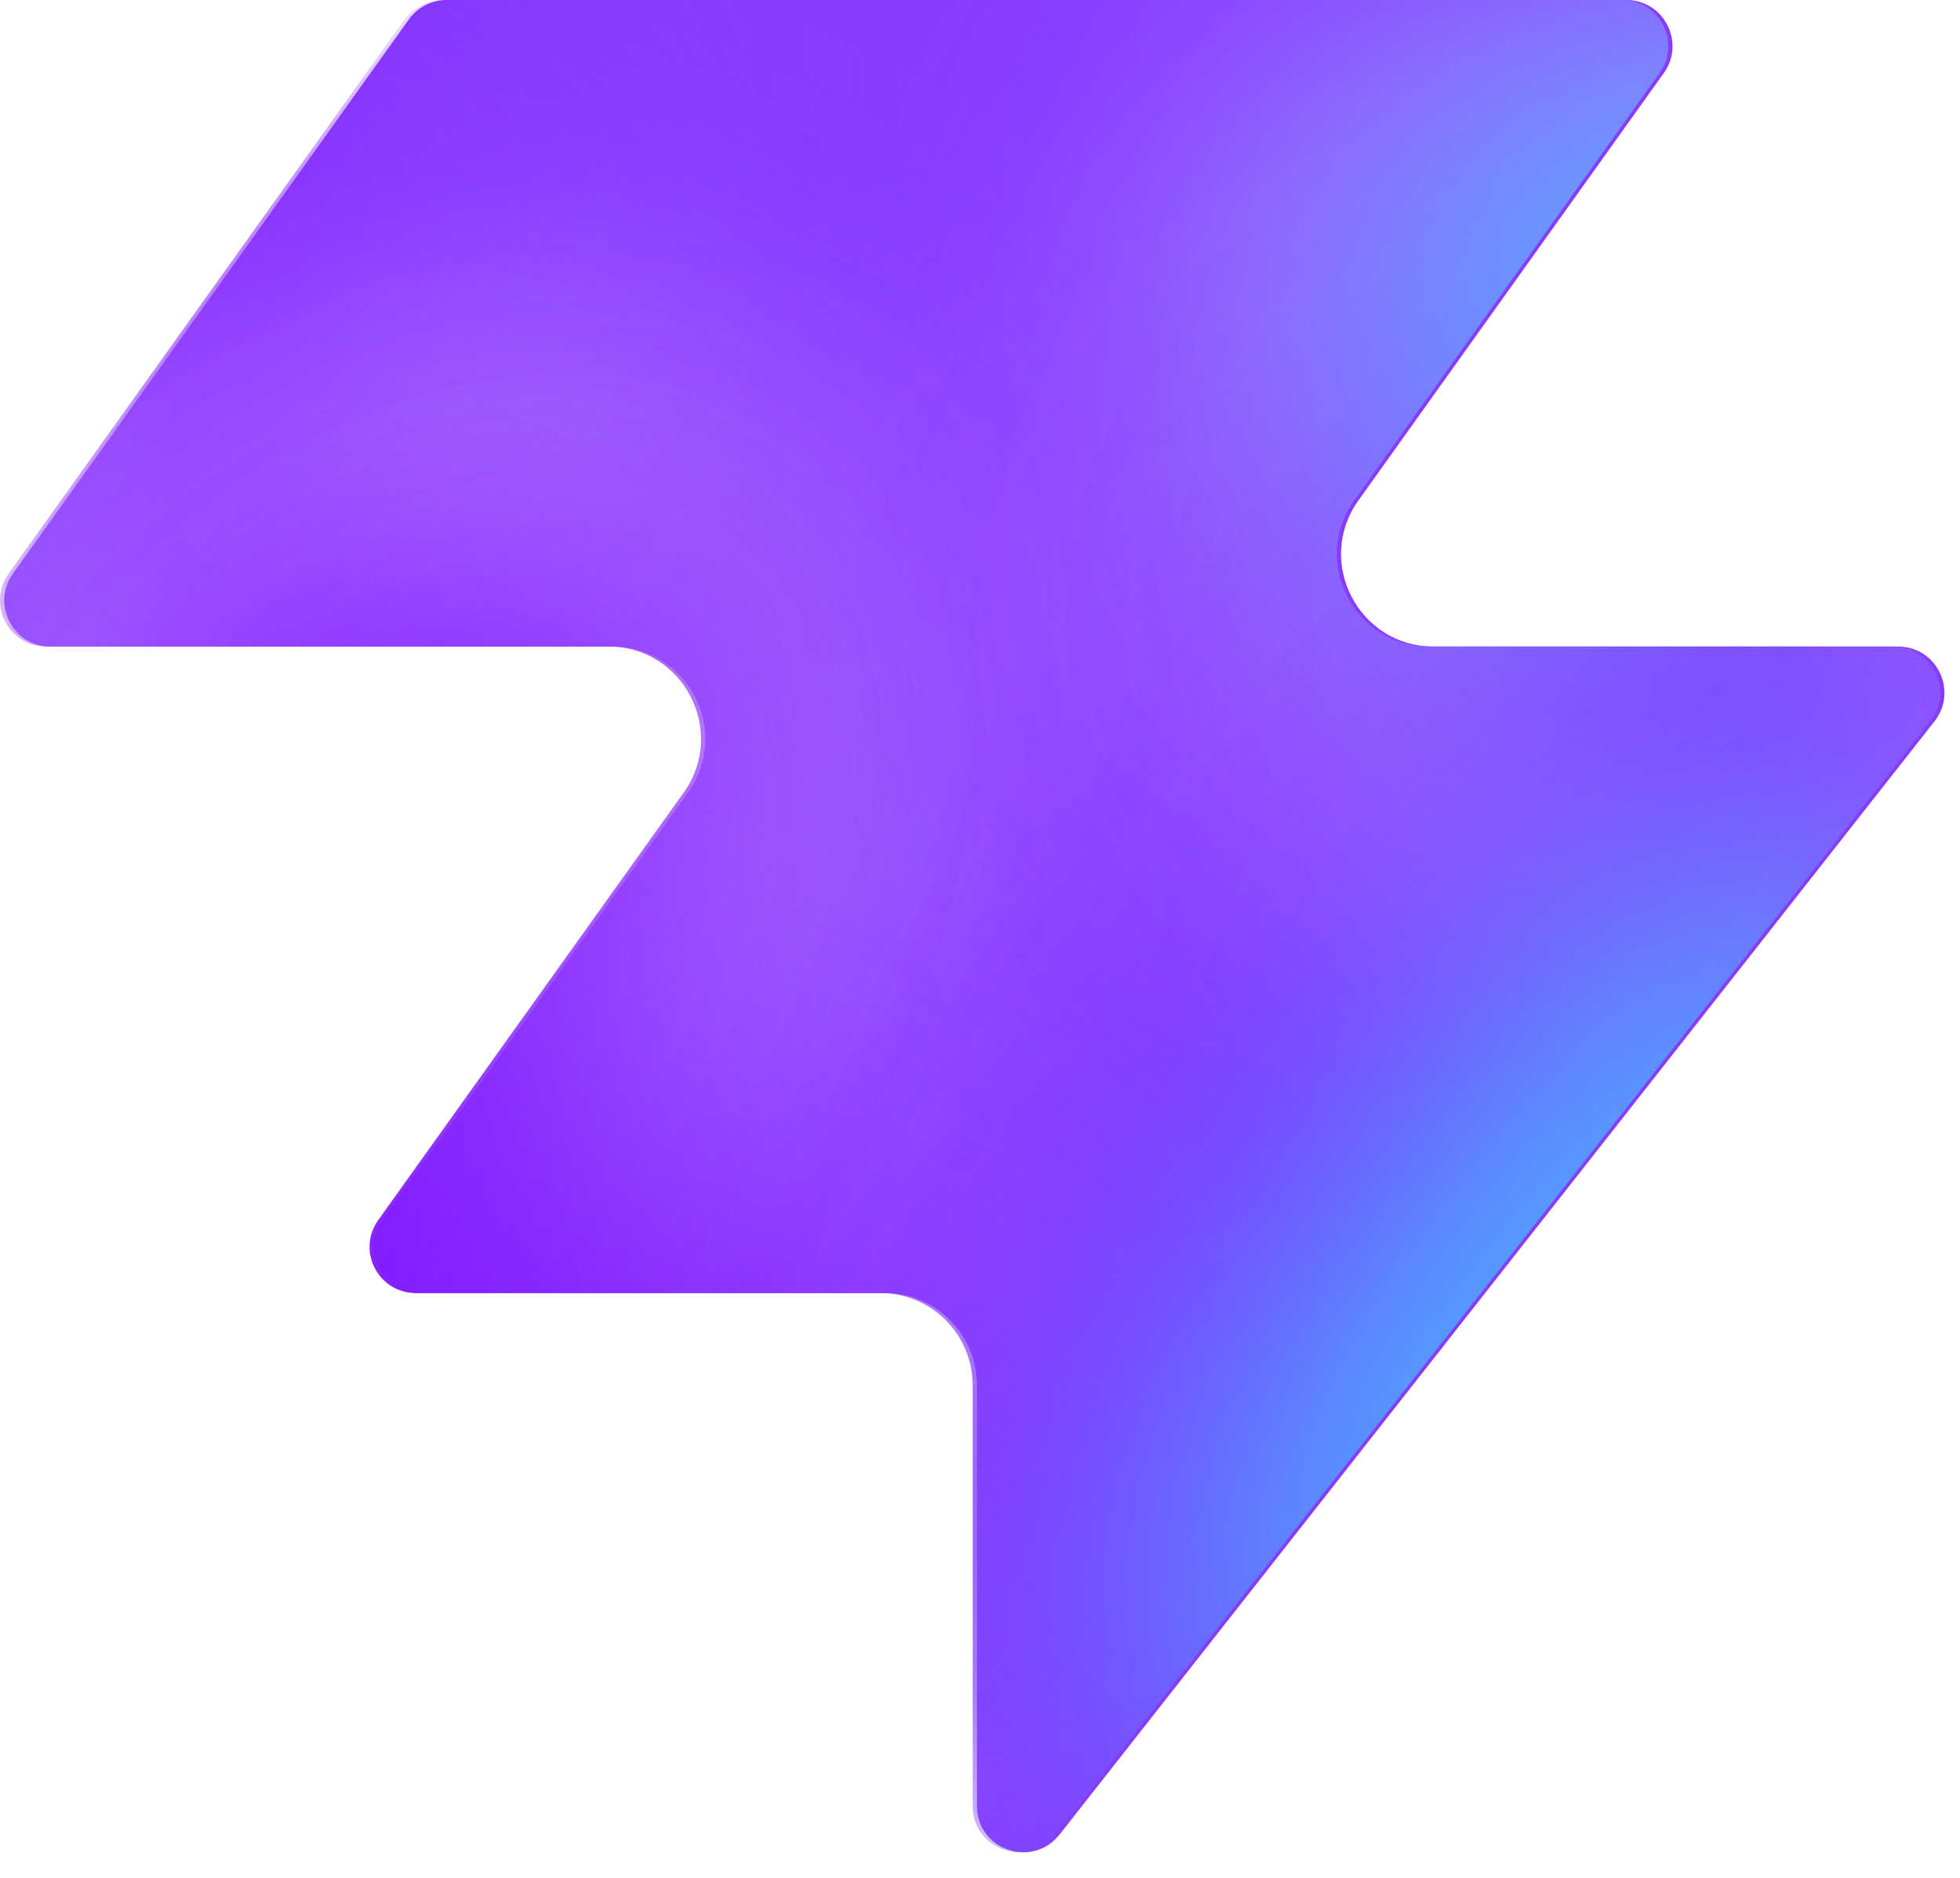
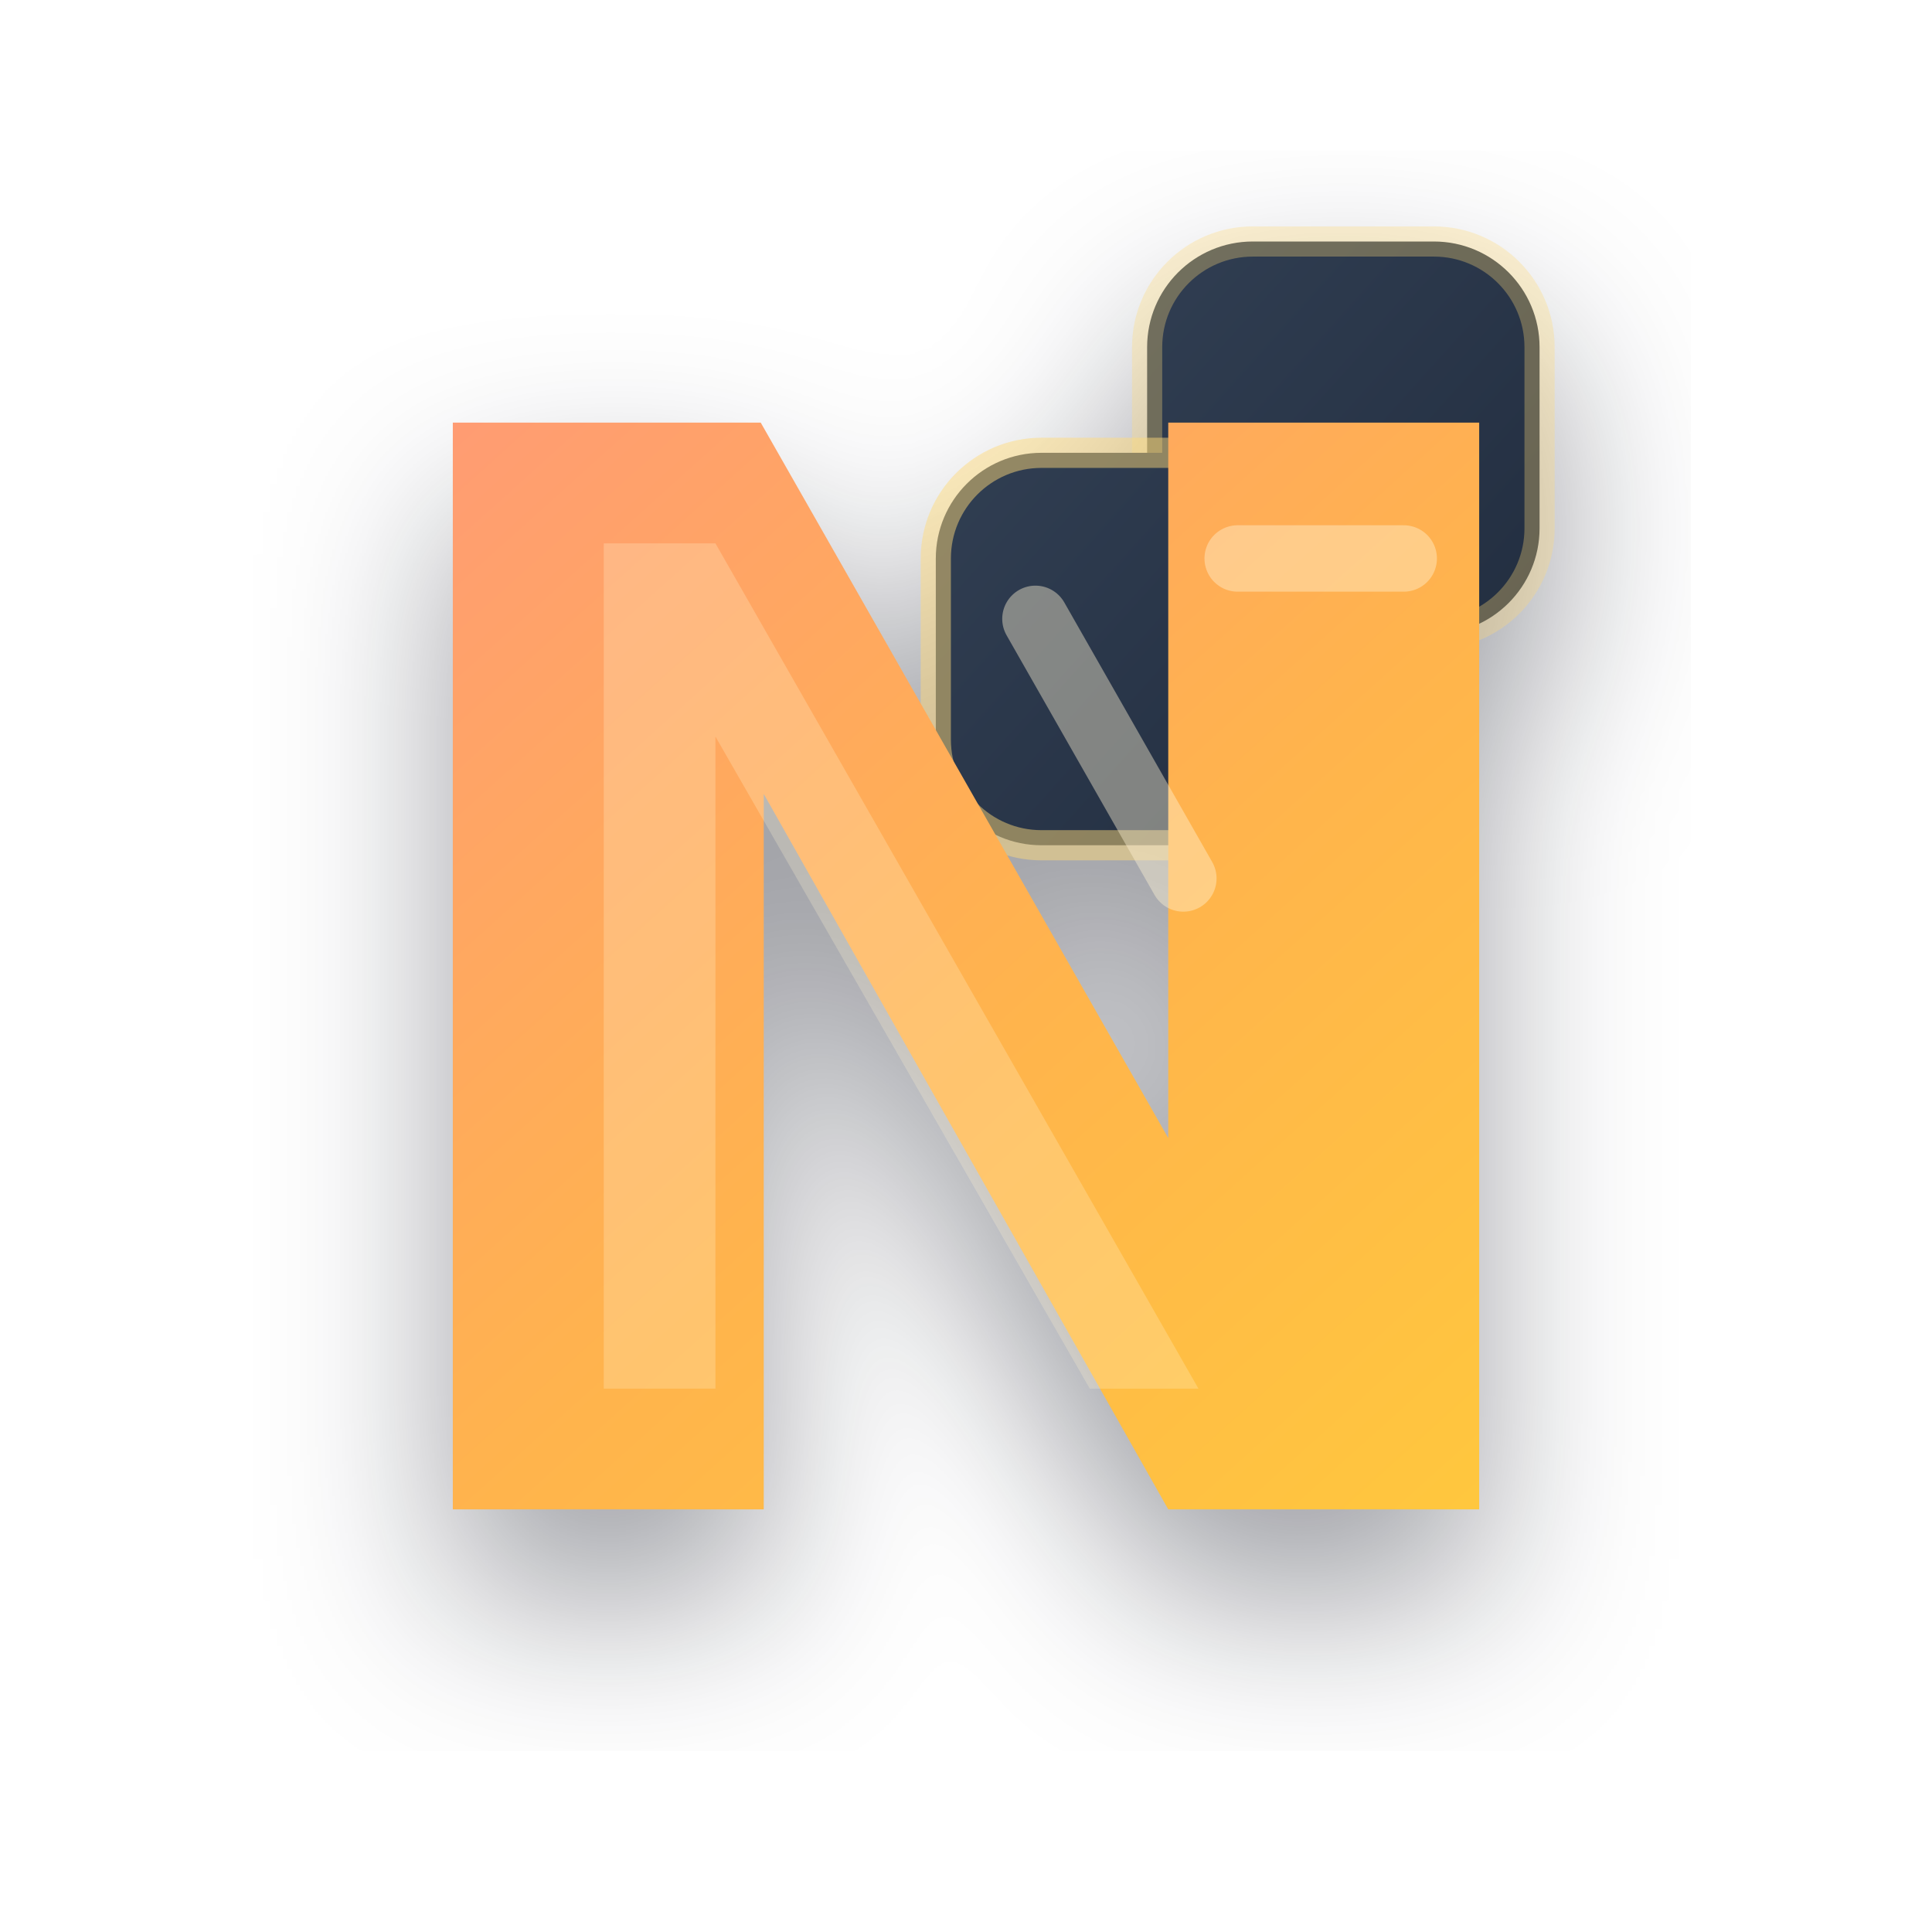
- <svg xmlns="http://www.w3.org/2000/svg" width="48" height="46" fill="none" viewBox="0 0 48 46">
-   <path fill="#863bff" d="M25.946 44.938c-.664.845-2.021.375-2.021-.698V33.937a2.26 2.26 0 0 0-2.262-2.262H10.287c-.92 0-1.456-1.04-.92-1.788l7.48-10.471c1.07-1.497 0-3.578-1.842-3.578H1.237c-.92 0-1.456-1.04-.92-1.788L10.013.474c.214-.297.556-.474.92-.474h28.894c.92 0 1.456 1.04.92 1.788l-7.48 10.471c-1.07 1.498 0 3.579 1.842 3.579h11.377c.943 0 1.473 1.088.89 1.83L25.947 44.94z" style="fill:#863bff;fill:color(display-p3 .525 .23 1);fill-opacity:1" />
-   <mask id="a" width="48" height="46" x="0" y="0" maskUnits="userSpaceOnUse" style="mask-type:alpha">
-     <path fill="#000" d="M25.842 44.938c-.664.844-2.021.375-2.021-.698V33.937a2.26 2.26 0 0 0-2.262-2.262H10.183c-.92 0-1.456-1.04-.92-1.788l7.48-10.471c1.07-1.498 0-3.579-1.842-3.579H1.133c-.92 0-1.456-1.04-.92-1.787L9.91.473c.214-.297.556-.474.92-.474h28.894c.92 0 1.456 1.04.92 1.788l-7.48 10.471c-1.07 1.498 0 3.578 1.842 3.578h11.377c.943 0 1.473 1.088.89 1.832L25.843 44.94z" style="fill:#000;fill-opacity:1" />
-   </mask>
-   <g mask="url(#a)">
-     <g filter="url(#b)">
-       <ellipse cx="5.508" cy="14.704" fill="#ede6ff" rx="5.508" ry="14.704" style="fill:#ede6ff;fill:color(display-p3 .927 .903 1);fill-opacity:1" transform="matrix(.00324 1 1 -.00324 -4.47 31.516)" />
-     </g>
-     <g filter="url(#c)">
-       <ellipse cx="10.399" cy="29.851" fill="#ede6ff" rx="10.399" ry="29.851" style="fill:#ede6ff;fill:color(display-p3 .927 .903 1);fill-opacity:1" transform="matrix(.00324 1 1 -.00324 -39.328 7.883)" />
-     </g>
-     <g filter="url(#d)">
-       <ellipse cx="5.508" cy="30.487" fill="#7e14ff" rx="5.508" ry="30.487" style="fill:#7e14ff;fill:color(display-p3 .492 .077 1);fill-opacity:1" transform="rotate(89.814 -25.913 -14.639)scale(1 -1)" />
-     </g>
-     <g filter="url(#e)">
-       <ellipse cx="5.508" cy="30.599" fill="#7e14ff" rx="5.508" ry="30.599" style="fill:#7e14ff;fill:color(display-p3 .492 .077 1);fill-opacity:1" transform="rotate(89.814 -32.644 -3.334)scale(1 -1)" />
-     </g>
-     <g filter="url(#f)">
-       <ellipse cx="5.508" cy="30.599" fill="#7e14ff" rx="5.508" ry="30.599" style="fill:#7e14ff;fill:color(display-p3 .492 .077 1);fill-opacity:1" transform="matrix(.00324 1 1 -.00324 -34.34 30.47)" />
-     </g>
-     <g filter="url(#g)">
-       <ellipse cx="14.072" cy="22.078" fill="#ede6ff" rx="14.072" ry="22.078" style="fill:#ede6ff;fill:color(display-p3 .927 .903 1);fill-opacity:1" transform="rotate(93.35 24.506 48.493)scale(-1 1)" />
-     </g>
-     <g filter="url(#h)">
-       <ellipse cx="3.47" cy="21.501" fill="#7e14ff" rx="3.47" ry="21.501" style="fill:#7e14ff;fill:color(display-p3 .492 .077 1);fill-opacity:1" transform="rotate(89.009 28.708 47.59)scale(-1 1)" />
-     </g>
-     <g filter="url(#i)">
-       <ellipse cx="3.47" cy="21.501" fill="#7e14ff" rx="3.47" ry="21.501" style="fill:#7e14ff;fill:color(display-p3 .492 .077 1);fill-opacity:1" transform="rotate(89.009 28.708 47.59)scale(-1 1)" />
-     </g>
-     <g filter="url(#j)">
-       <ellipse cx=".387" cy="8.972" fill="#7e14ff" rx="4.407" ry="29.108" style="fill:#7e14ff;fill:color(display-p3 .492 .077 1);fill-opacity:1" transform="rotate(39.51 .387 8.972)" />
-     </g>
-     <g filter="url(#k)">
-       <ellipse cx="47.523" cy="-6.092" fill="#7e14ff" rx="4.407" ry="29.108" style="fill:#7e14ff;fill:color(display-p3 .492 .077 1);fill-opacity:1" transform="rotate(37.892 47.523 -6.092)" />
-     </g>
-     <g filter="url(#l)">
-       <ellipse cx="41.412" cy="6.333" fill="#47bfff" rx="5.971" ry="9.665" style="fill:#47bfff;fill:color(display-p3 .28 .748 1);fill-opacity:1" transform="rotate(37.892 41.412 6.333)" />
-     </g>
-     <g filter="url(#m)">
-       <ellipse cx="-1.879" cy="38.332" fill="#7e14ff" rx="4.407" ry="29.108" style="fill:#7e14ff;fill:color(display-p3 .492 .077 1);fill-opacity:1" transform="rotate(37.892 -1.88 38.332)" />
-     </g>
-     <g filter="url(#n)">
-       <ellipse cx="-1.879" cy="38.332" fill="#7e14ff" rx="4.407" ry="29.108" style="fill:#7e14ff;fill:color(display-p3 .492 .077 1);fill-opacity:1" transform="rotate(37.892 -1.88 38.332)" />
-     </g>
-     <g filter="url(#o)">
-       <ellipse cx="35.651" cy="29.907" fill="#7e14ff" rx="4.407" ry="29.108" style="fill:#7e14ff;fill:color(display-p3 .492 .077 1);fill-opacity:1" transform="rotate(37.892 35.651 29.907)" />
-     </g>
-     <g filter="url(#p)">
-       <ellipse cx="38.418" cy="32.4" fill="#47bfff" rx="5.971" ry="15.297" style="fill:#47bfff;fill:color(display-p3 .28 .748 1);fill-opacity:1" transform="rotate(37.892 38.418 32.4)" />
-     </g>
-   </g>
+ <svg xmlns="http://www.w3.org/2000/svg" viewBox="0 0 64 64" fill="none">
  <defs>
-     <filter id="b" width="60.045" height="41.654" x="-19.77" y="16.149" color-interpolation-filters="sRGB" filterUnits="userSpaceOnUse">
+     <linearGradient id="logoGrad" x1="14" y1="12" x2="50" y2="52" gradientUnits="userSpaceOnUse">
+       <stop stop-color="#FF9A76" />
+       <stop offset="0.55" stop-color="#FFB44C" />
+       <stop offset="1" stop-color="#FFC93C" />
+     </linearGradient>
+     <linearGradient id="cardGrad" x1="32" y1="10" x2="52" y2="28" gradientUnits="userSpaceOnUse">
+       <stop stop-color="#334155" />
+       <stop offset="1" stop-color="#1E293B" />
+     </linearGradient>
+     <filter id="shadow" x="7" y="5" width="49" height="53" color-interpolation-filters="sRGB" filterUnits="userSpaceOnUse">
      <feFlood flood-opacity="0" result="BackgroundImageFix" />
-       <feBlend in="SourceGraphic" in2="BackgroundImageFix" result="shape" />
-       <feGaussianBlur result="effect1_foregroundBlur_2002_17158" stdDeviation="7.659" />
-     </filter>
-     <filter id="c" width="90.34" height="51.437" x="-54.613" y="-7.533" color-interpolation-filters="sRGB" filterUnits="userSpaceOnUse">
-       <feFlood flood-opacity="0" result="BackgroundImageFix" />
-       <feBlend in="SourceGraphic" in2="BackgroundImageFix" result="shape" />
-       <feGaussianBlur result="effect1_foregroundBlur_2002_17158" stdDeviation="7.659" />
-     </filter>
-     <filter id="d" width="79.355" height="29.4" x="-49.64" y="2.03" color-interpolation-filters="sRGB" filterUnits="userSpaceOnUse">
-       <feFlood flood-opacity="0" result="BackgroundImageFix" />
-       <feBlend in="SourceGraphic" in2="BackgroundImageFix" result="shape" />
-       <feGaussianBlur result="effect1_foregroundBlur_2002_17158" stdDeviation="4.596" />
-     </filter>
-     <filter id="e" width="79.579" height="29.4" x="-45.045" y="20.029" color-interpolation-filters="sRGB" filterUnits="userSpaceOnUse">
-       <feFlood flood-opacity="0" result="BackgroundImageFix" />
-       <feBlend in="SourceGraphic" in2="BackgroundImageFix" result="shape" />
-       <feGaussianBlur result="effect1_foregroundBlur_2002_17158" stdDeviation="4.596" />
-     </filter>
-     <filter id="f" width="79.579" height="29.4" x="-43.513" y="21.178" color-interpolation-filters="sRGB" filterUnits="userSpaceOnUse">
-       <feFlood flood-opacity="0" result="BackgroundImageFix" />
-       <feBlend in="SourceGraphic" in2="BackgroundImageFix" result="shape" />
-       <feGaussianBlur result="effect1_foregroundBlur_2002_17158" stdDeviation="4.596" />
-     </filter>
-     <filter id="g" width="74.749" height="58.852" x="15.756" y="-17.901" color-interpolation-filters="sRGB" filterUnits="userSpaceOnUse">
-       <feFlood flood-opacity="0" result="BackgroundImageFix" />
-       <feBlend in="SourceGraphic" in2="BackgroundImageFix" result="shape" />
-       <feGaussianBlur result="effect1_foregroundBlur_2002_17158" stdDeviation="7.659" />
-     </filter>
-     <filter id="h" width="61.377" height="25.362" x="23.548" y="2.284" color-interpolation-filters="sRGB" filterUnits="userSpaceOnUse">
-       <feFlood flood-opacity="0" result="BackgroundImageFix" />
-       <feBlend in="SourceGraphic" in2="BackgroundImageFix" result="shape" />
-       <feGaussianBlur result="effect1_foregroundBlur_2002_17158" stdDeviation="4.596" />
-     </filter>
-     <filter id="i" width="61.377" height="25.362" x="23.548" y="2.284" color-interpolation-filters="sRGB" filterUnits="userSpaceOnUse">
-       <feFlood flood-opacity="0" result="BackgroundImageFix" />
-       <feBlend in="SourceGraphic" in2="BackgroundImageFix" result="shape" />
-       <feGaussianBlur result="effect1_foregroundBlur_2002_17158" stdDeviation="4.596" />
-     </filter>
-     <filter id="j" width="56.045" height="63.649" x="-27.636" y="-22.853" color-interpolation-filters="sRGB" filterUnits="userSpaceOnUse">
-       <feFlood flood-opacity="0" result="BackgroundImageFix" />
-       <feBlend in="SourceGraphic" in2="BackgroundImageFix" result="shape" />
-       <feGaussianBlur result="effect1_foregroundBlur_2002_17158" stdDeviation="4.596" />
-     </filter>
-     <filter id="k" width="54.814" height="64.646" x="20.116" y="-38.415" color-interpolation-filters="sRGB" filterUnits="userSpaceOnUse">
-       <feFlood flood-opacity="0" result="BackgroundImageFix" />
-       <feBlend in="SourceGraphic" in2="BackgroundImageFix" result="shape" />
-       <feGaussianBlur result="effect1_foregroundBlur_2002_17158" stdDeviation="4.596" />
-     </filter>
-     <filter id="l" width="33.541" height="35.313" x="24.641" y="-11.323" color-interpolation-filters="sRGB" filterUnits="userSpaceOnUse">
-       <feFlood flood-opacity="0" result="BackgroundImageFix" />
-       <feBlend in="SourceGraphic" in2="BackgroundImageFix" result="shape" />
-       <feGaussianBlur result="effect1_foregroundBlur_2002_17158" stdDeviation="4.596" />
-     </filter>
-     <filter id="m" width="54.814" height="64.646" x="-29.286" y="6.009" color-interpolation-filters="sRGB" filterUnits="userSpaceOnUse">
-       <feFlood flood-opacity="0" result="BackgroundImageFix" />
-       <feBlend in="SourceGraphic" in2="BackgroundImageFix" result="shape" />
-       <feGaussianBlur result="effect1_foregroundBlur_2002_17158" stdDeviation="4.596" />
-     </filter>
-     <filter id="n" width="54.814" height="64.646" x="-29.286" y="6.009" color-interpolation-filters="sRGB" filterUnits="userSpaceOnUse">
-       <feFlood flood-opacity="0" result="BackgroundImageFix" />
-       <feBlend in="SourceGraphic" in2="BackgroundImageFix" result="shape" />
-       <feGaussianBlur result="effect1_foregroundBlur_2002_17158" stdDeviation="4.596" />
-     </filter>
-     <filter id="o" width="54.814" height="64.646" x="8.244" y="-2.416" color-interpolation-filters="sRGB" filterUnits="userSpaceOnUse">
-       <feFlood flood-opacity="0" result="BackgroundImageFix" />
-       <feBlend in="SourceGraphic" in2="BackgroundImageFix" result="shape" />
-       <feGaussianBlur result="effect1_foregroundBlur_2002_17158" stdDeviation="4.596" />
-     </filter>
-     <filter id="p" width="39.409" height="43.623" x="18.713" y="10.588" color-interpolation-filters="sRGB" filterUnits="userSpaceOnUse">
-       <feFlood flood-opacity="0" result="BackgroundImageFix" />
-       <feBlend in="SourceGraphic" in2="BackgroundImageFix" result="shape" />
-       <feGaussianBlur result="effect1_foregroundBlur_2002_17158" stdDeviation="4.596" />
+       <feColorMatrix in="SourceAlpha" result="hardAlpha" values="0 0 0 0 0 0 0 0 0 0 0 0 0 0 0 0 0 0 127 0" />
+       <feOffset dy="3" />
+       <feGaussianBlur stdDeviation="3" />
+       <feColorMatrix values="0 0 0 0 0.02 0 0 0 0 0.031 0 0 0 0 0.086 0 0 0 0.38 0" />
+       <feBlend in2="BackgroundImageFix" result="effect1_dropShadow_1_1" />
+       <feBlend in="SourceGraphic" in2="effect1_dropShadow_1_1" result="shape" />
    </filter>
  </defs>
+   <g filter="url(#shadow)">
+     <rect x="38" y="8" width="13" height="13" rx="3.5" fill="url(#cardGrad)" stroke="#FFD979" stroke-opacity="0.32" />
+     <rect x="31" y="15" width="13" height="13" rx="3.5" fill="url(#cardGrad)" stroke="#FFD979" stroke-opacity="0.48" />
+     <path fill="url(#logoGrad)" d="M15 50V14h10.2l13.5 23.7V14H49v36H38.7L25.3 26.3V50H15Z" />
+     <path fill="#FFF3CF" fill-opacity="0.26" d="M20 46V18h3.7l16 28h-3.6L23.7 24.4V46H20Z" />
+     <path stroke="#FFF4D4" stroke-linecap="round" stroke-opacity="0.42" stroke-width="2.2" d="M41 18.5h5.5M34.3 20.5l4.9 8.6" />
+   </g>
</svg>
